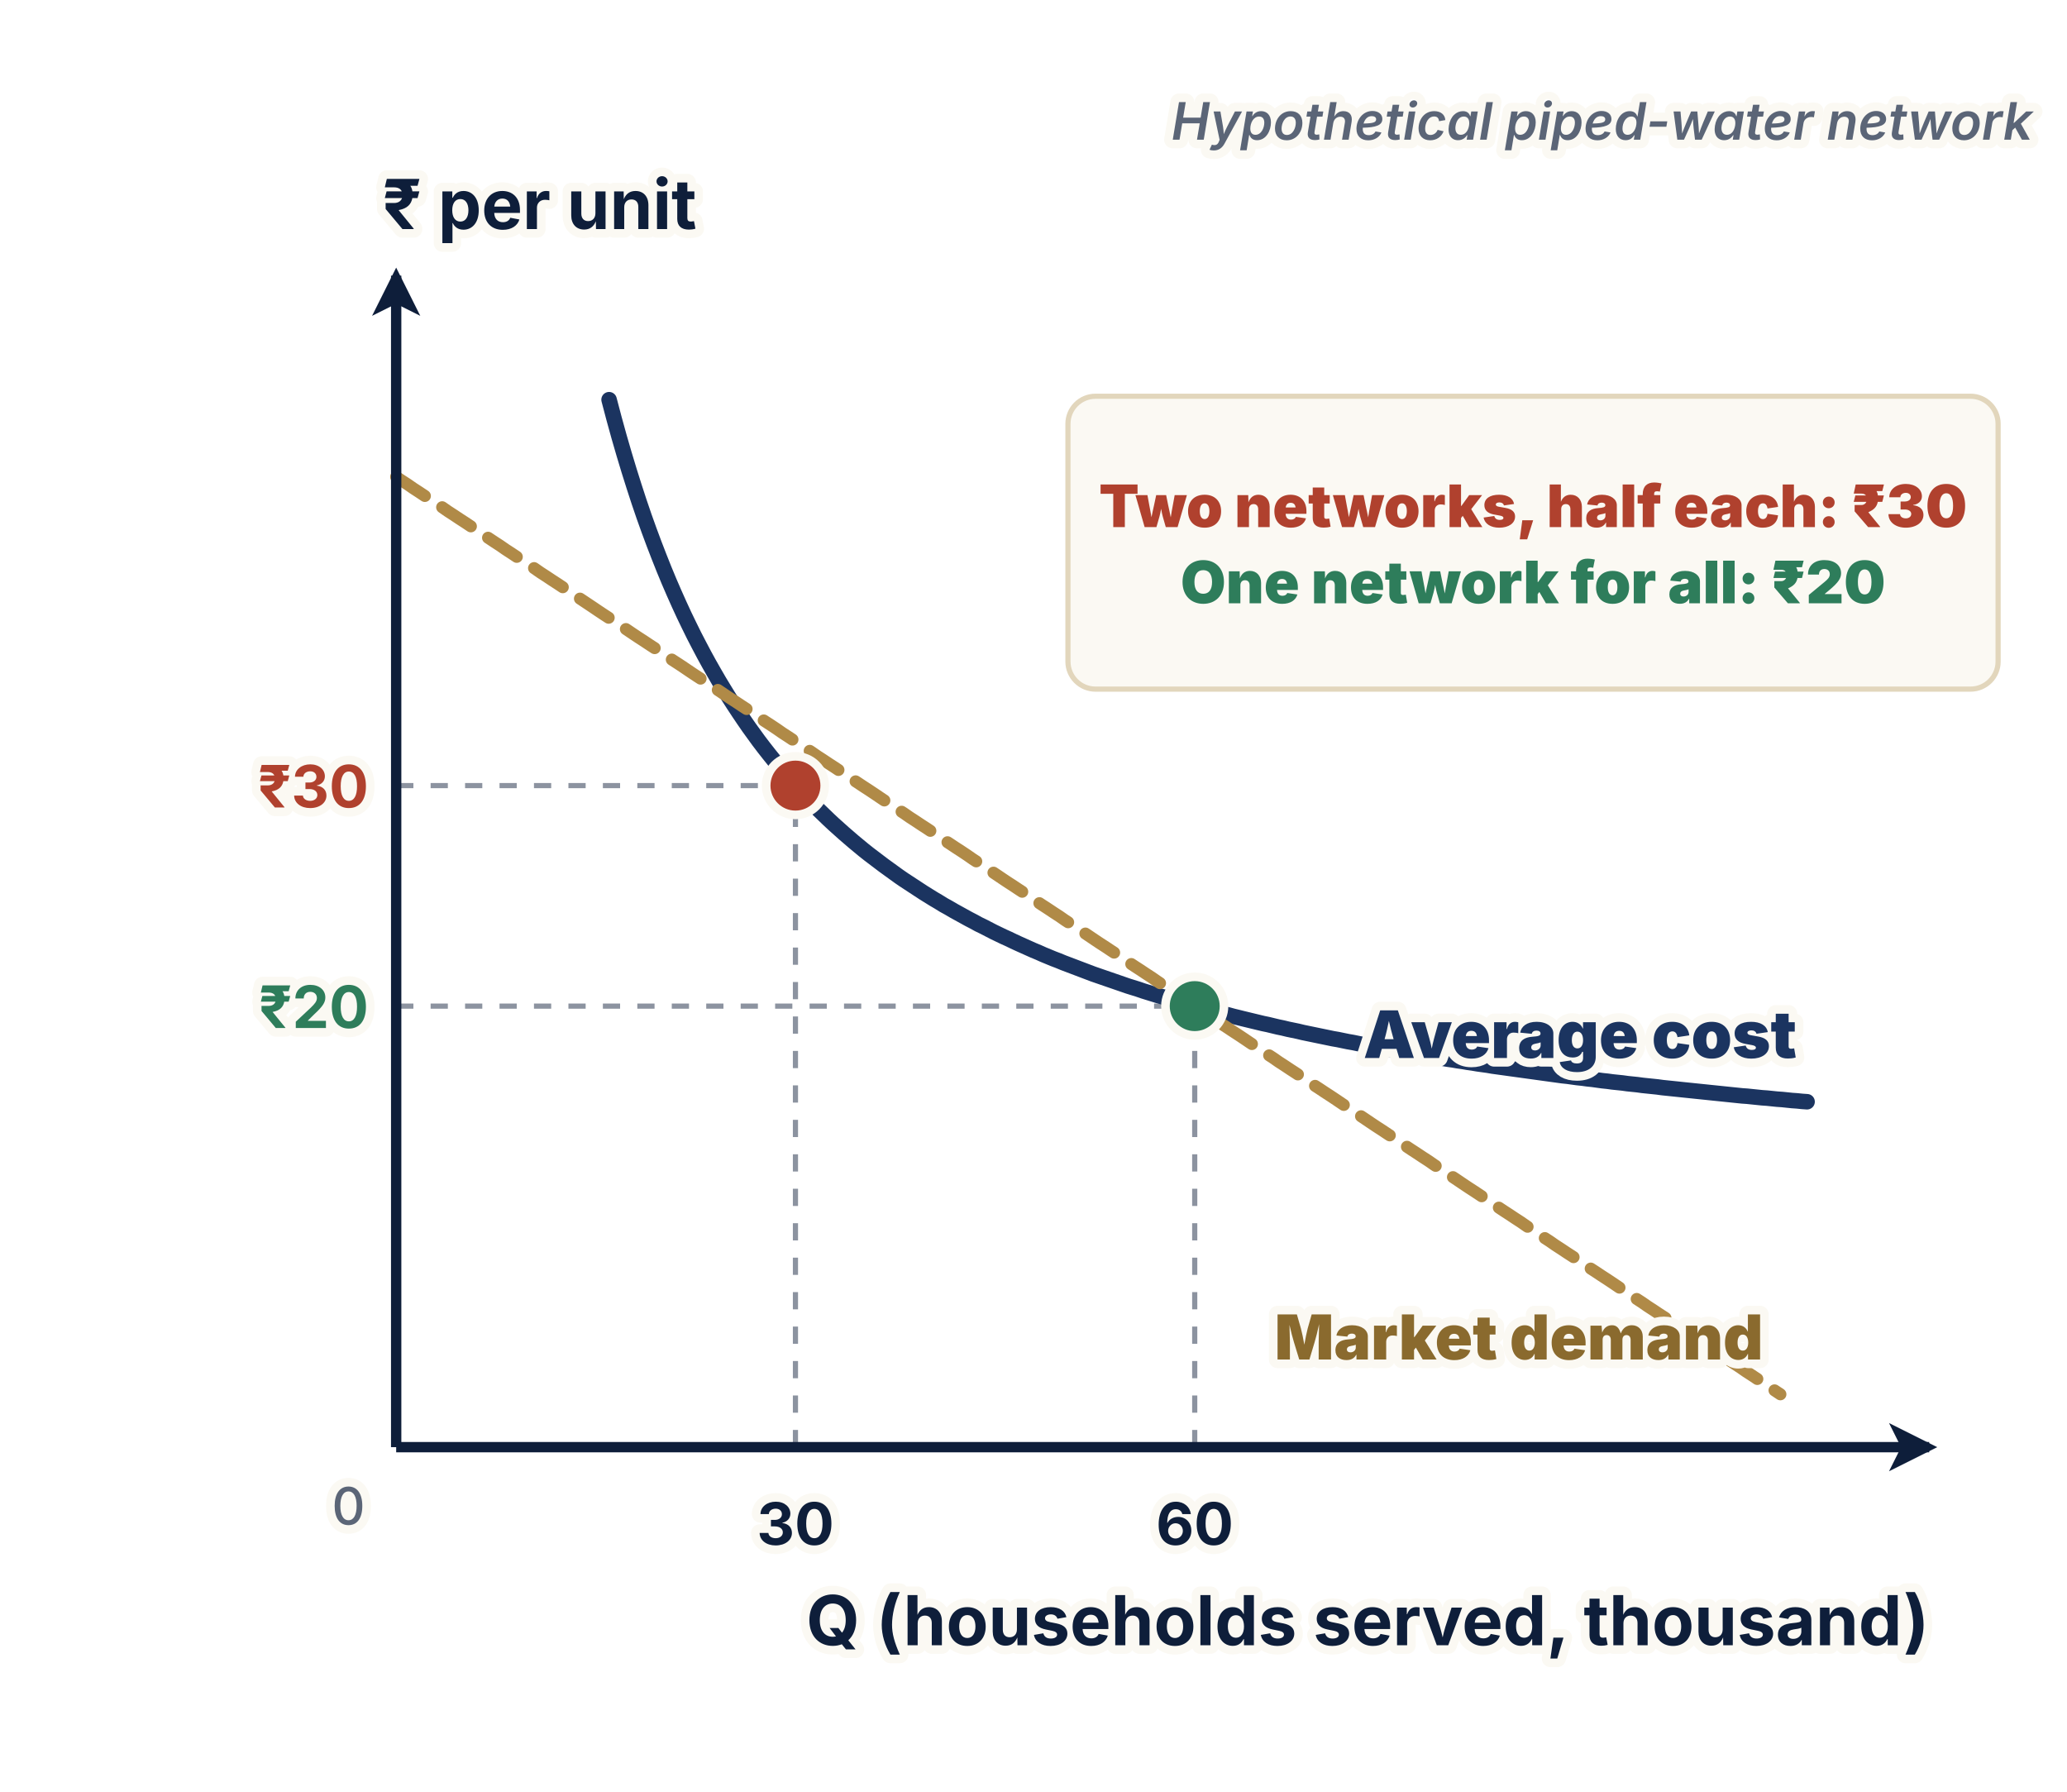
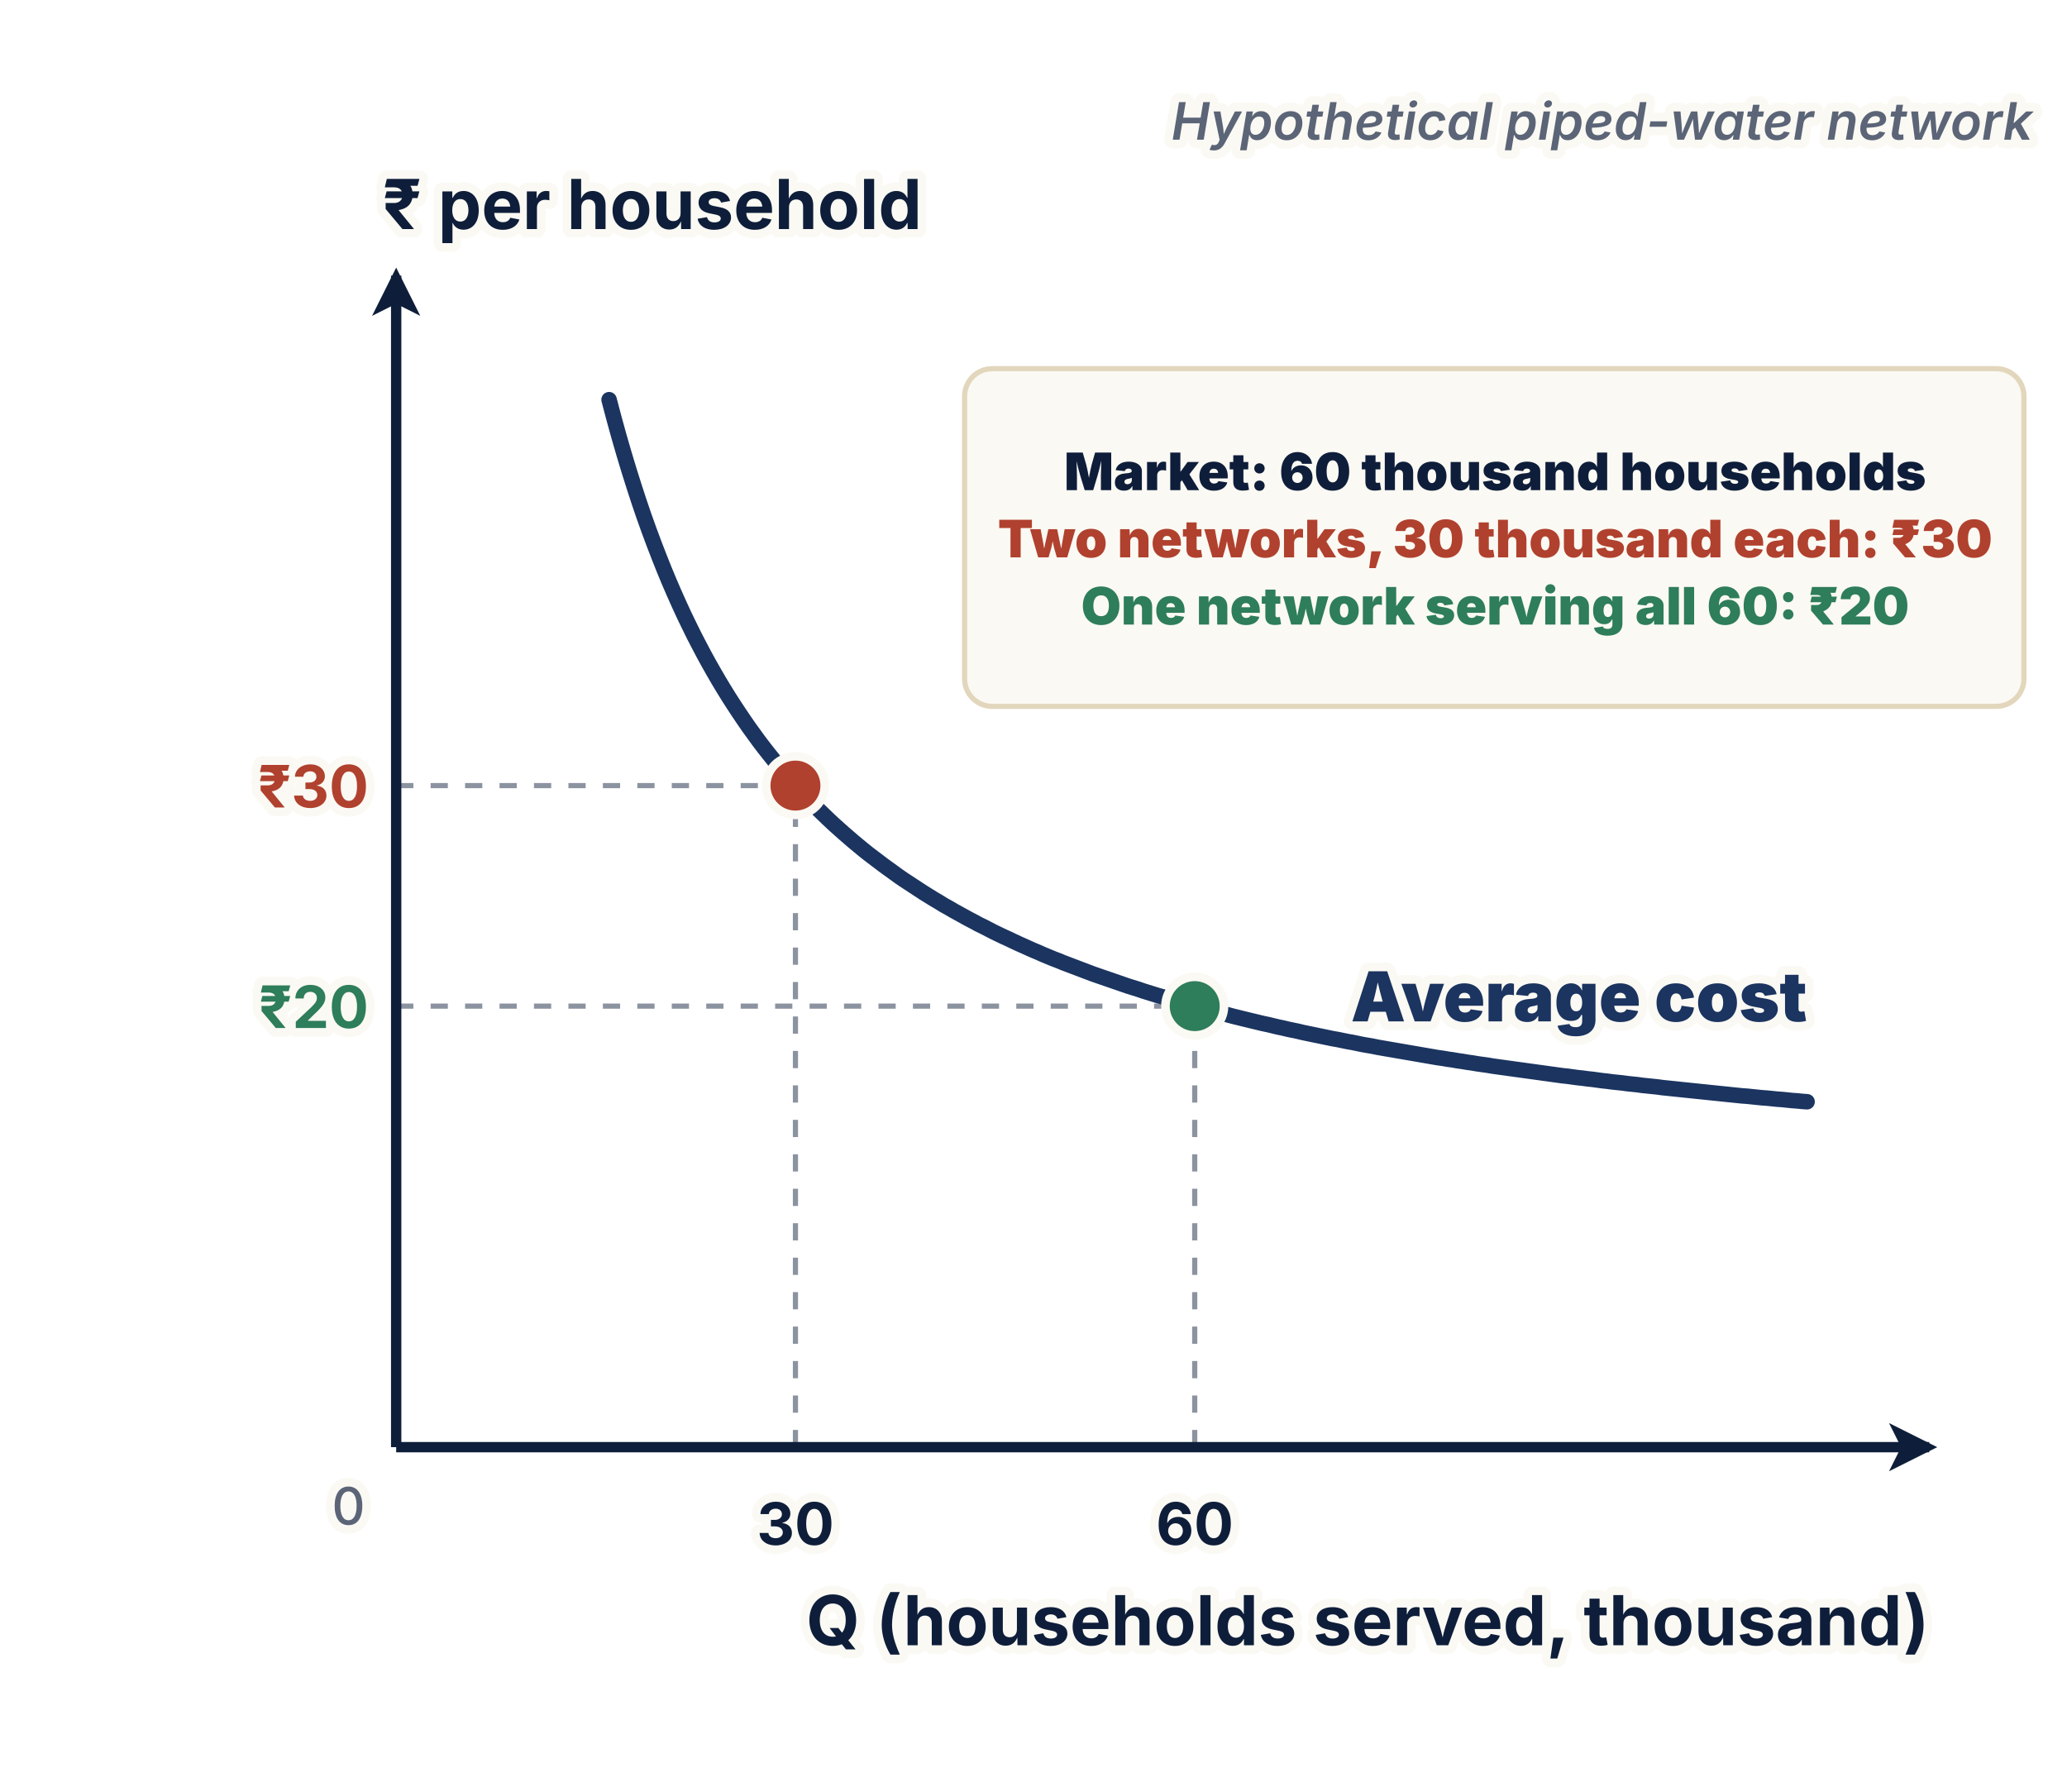
<svg xmlns="http://www.w3.org/2000/svg" width="1200" height="1040" viewBox="0 0 1200 1040">
  <defs>
    <marker id="ah0E1E3A28" viewBox="0 0 12 12" refX="10" refY="6" markerWidth="28" markerHeight="28" markerUnits="userSpaceOnUse" orient="auto-start-reverse">
      <path d="M0,0 L12,6 L0,12 L3,6 z" fill="#0E1E3A" />
    </marker>
  </defs>
  <line x1="230.0" y1="456.0" x2="461.8" y2="456.0" stroke="#8C93A0" stroke-width="3" stroke-linecap="butt" stroke-dasharray="10 10" opacity="1" />
  <text x="214.0" y="456.0" font-family="Inter, 'DejaVu Sans', Arial, sans-serif" font-size="34" fill="#B0412E" text-anchor="end" font-weight="700" dominant-baseline="middle" paint-order="stroke" stroke="#FBF9F3" stroke-width="10" stroke-linejoin="round">₹30</text>
  <line x1="230.0" y1="584.0" x2="693.6" y2="584.0" stroke="#8C93A0" stroke-width="3" stroke-linecap="butt" stroke-dasharray="10 10" opacity="1" />
  <text x="214.0" y="584.0" font-family="Inter, 'DejaVu Sans', Arial, sans-serif" font-size="34" fill="#2E7D5B" text-anchor="end" font-weight="700" dominant-baseline="middle" paint-order="stroke" stroke="#FBF9F3" stroke-width="10" stroke-linejoin="round">₹20</text>
  <line x1="461.8" y1="840.0" x2="461.8" y2="456.0" stroke="#8C93A0" stroke-width="3" stroke-linecap="butt" stroke-dasharray="10 10" opacity="1" />
  <text x="461.8" y="884.0" font-family="Inter, 'DejaVu Sans', Arial, sans-serif" font-size="34" fill="#0E1E3A" text-anchor="middle" font-weight="700" dominant-baseline="middle" paint-order="stroke" stroke="#FBF9F3" stroke-width="10" stroke-linejoin="round">30</text>
  <line x1="693.6" y1="840.0" x2="693.6" y2="584.0" stroke="#8C93A0" stroke-width="3" stroke-linecap="butt" stroke-dasharray="10 10" opacity="1" />
  <text x="693.6" y="884.0" font-family="Inter, 'DejaVu Sans', Arial, sans-serif" font-size="34" fill="#0E1E3A" text-anchor="middle" font-weight="700" dominant-baseline="middle" paint-order="stroke" stroke="#FBF9F3" stroke-width="10" stroke-linejoin="round">60</text>
  <path d="M353.6,232.0 L356.5,243.0 L359.4,253.5 L362.3,263.5 L365.2,273.1 L368.1,282.3 L371.0,291.2 L373.9,299.7 L376.8,307.8 L379.7,315.6 L382.6,323.1 L385.5,330.4 L388.4,337.4 L391.3,344.1 L394.2,350.6 L397.1,356.9 L400.0,362.9 L402.9,368.8 L405.8,374.4 L408.7,379.9 L411.6,385.2 L414.5,390.3 L417.4,395.3 L420.3,400.1 L423.2,404.8 L426.1,409.3 L429.0,413.7 L431.9,418.0 L434.8,422.2 L437.7,426.2 L440.6,430.2 L443.5,434.0 L446.4,437.7 L449.3,441.3 L452.2,444.9 L455.1,448.3 L458.0,451.7 L460.9,454.9 L463.8,458.1 L466.6,461.2 L469.5,464.3 L472.4,467.2 L475.3,470.1 L478.2,472.9 L481.1,475.7 L484.0,478.4 L486.9,481.0 L489.8,483.6 L492.7,486.1 L495.6,488.6 L498.5,491.0 L501.4,493.4 L504.3,495.7 L507.2,497.9 L510.1,500.1 L513.0,502.3 L515.9,504.4 L518.8,506.5 L521.7,508.6 L524.6,510.6 L527.5,512.5 L530.4,514.4 L533.3,516.3 L536.2,518.2 L539.1,520.0 L542.0,521.8 L544.9,523.5 L547.8,525.3 L550.7,526.9 L553.6,528.6 L556.5,530.2 L559.4,531.8 L562.3,533.4 L565.2,534.9 L568.1,536.5 L571.0,537.9 L573.9,539.4 L576.8,540.9 L579.7,542.3 L582.6,543.7 L585.5,545.0 L588.4,546.4 L591.2,547.7 L594.1,549.0 L597.0,550.3 L599.9,551.6 L602.8,552.8 L605.7,554.1 L608.6,555.3 L611.5,556.5 L614.4,557.6 L617.3,558.8 L620.2,559.9 L623.1,561.0 L626.0,562.1 L628.9,563.2 L631.8,564.3 L634.7,565.4 L637.6,566.4 L640.5,567.4 L643.4,568.4 L646.3,569.4 L649.2,570.4 L652.1,571.4 L655.0,572.4 L657.9,573.3 L660.8,574.2 L663.7,575.2 L666.6,576.1 L669.5,577.0 L672.4,577.9 L675.3,578.7 L678.2,579.6 L681.1,580.4 L684.0,581.3 L686.9,582.1 L689.8,582.9 L692.7,583.7 L695.6,584.5 L698.5,585.3 L701.4,586.1 L704.3,586.9 L707.2,587.6 L710.1,588.4 L713.0,589.1 L715.9,589.9 L718.8,590.6 L721.6,591.3 L724.5,592.0 L727.4,592.7 L730.3,593.4 L733.2,594.1 L736.1,594.7 L739.0,595.4 L741.9,596.1 L744.8,596.7 L747.7,597.4 L750.6,598.0 L753.5,598.6 L756.4,599.3 L759.3,599.9 L762.2,600.5 L765.1,601.1 L768.0,601.7 L770.9,602.3 L773.8,602.9 L776.7,603.4 L779.6,604.0 L782.5,604.6 L785.4,605.1 L788.3,605.7 L791.2,606.3 L794.1,606.8 L797.0,607.3 L799.9,607.9 L802.8,608.4 L805.7,608.9 L808.6,609.4 L811.5,609.9 L814.4,610.4 L817.3,610.9 L820.2,611.4 L823.1,611.9 L826.0,612.4 L828.9,612.9 L831.8,613.4 L834.7,613.9 L837.6,614.3 L840.5,614.8 L843.4,615.2 L846.2,615.7 L849.1,616.1 L852.0,616.6 L854.9,617.0 L857.8,617.5 L860.7,617.9 L863.6,618.3 L866.5,618.8 L869.4,619.2 L872.3,619.6 L875.2,620.0 L878.1,620.4 L881.0,620.8 L883.9,621.2 L886.8,621.6 L889.7,622.0 L892.6,622.4 L895.5,622.8 L898.4,623.2 L901.3,623.6 L904.2,624.0 L907.1,624.4 L910.0,624.7 L912.9,625.1 L915.8,625.5 L918.7,625.8 L921.6,626.2 L924.5,626.5 L927.4,626.9 L930.3,627.3 L933.2,627.6 L936.1,628.0 L939.0,628.3 L941.9,628.6 L944.8,629.0 L947.7,629.3 L950.6,629.6 L953.5,630.0 L956.4,630.3 L959.3,630.6 L962.2,630.9 L965.1,631.3 L968.0,631.6 L970.9,631.9 L973.8,632.2 L976.6,632.5 L979.5,632.8 L982.4,633.1 L985.3,633.4 L988.2,633.7 L991.1,634.0 L994.0,634.3 L996.9,634.6 L999.8,634.9 L1002.7,635.2 L1005.6,635.5 L1008.5,635.8 L1011.4,636.1 L1014.3,636.3 L1017.2,636.6 L1020.1,636.9 L1023.0,637.2 L1025.9,637.4 L1028.8,637.7 L1031.7,638.0 L1034.6,638.2 L1037.5,638.5 L1040.4,638.8 L1043.3,639.0 L1046.2,639.3 L1049.1,639.5" stroke="#1B3460" stroke-width="9" fill="none" stroke-linecap="round" stroke-linejoin="round" opacity="1" />
-   <path d="M230.0,276.8 L233.3,279.0 L236.7,281.2 L240.0,283.5 L243.4,285.7 L246.7,287.9 L250.1,290.1 L253.4,292.3 L256.8,294.5 L260.1,296.8 L263.5,299.0 L266.8,301.2 L270.2,303.4 L273.5,305.6 L276.9,307.9 L280.2,310.1 L283.6,312.3 L286.9,314.5 L290.3,316.7 L293.6,319.0 L297.0,321.2 L300.3,323.4 L303.7,325.6 L307.0,327.8 L310.4,330.0 L313.7,332.3 L317.1,334.5 L320.4,336.7 L323.8,338.9 L327.1,341.1 L330.5,343.4 L333.8,345.6 L337.2,347.8 L340.5,350.0 L343.8,352.2 L347.2,354.5 L350.5,356.7 L353.9,358.9 L357.2,361.1 L360.6,363.3 L363.9,365.5 L367.3,367.8 L370.6,370.0 L374.0,372.2 L377.3,374.4 L380.7,376.6 L384.0,378.9 L387.4,381.1 L390.7,383.3 L394.1,385.5 L397.4,387.7 L400.8,390.0 L404.1,392.2 L407.5,394.4 L410.8,396.6 L414.2,398.8 L417.5,401.0 L420.9,403.3 L424.2,405.5 L427.6,407.7 L430.9,409.9 L434.3,412.1 L437.6,414.4 L441.0,416.6 L444.3,418.8 L447.7,421.0 L451.0,423.2 L454.3,425.5 L457.7,427.7 L461.0,429.9 L464.4,432.1 L467.7,434.3 L471.1,436.5 L474.4,438.8 L477.8,441.0 L481.1,443.2 L484.5,445.4 L487.8,447.6 L491.2,449.9 L494.5,452.1 L497.9,454.3 L501.2,456.5 L504.6,458.7 L507.9,460.9 L511.3,463.2 L514.6,465.4 L518.0,467.6 L521.3,469.8 L524.7,472.0 L528.0,474.3 L531.4,476.5 L534.7,478.7 L538.1,480.9 L541.4,483.1 L544.8,485.4 L548.1,487.6 L551.5,489.8 L554.8,492.0 L558.2,494.2 L561.5,496.4 L564.8,498.7 L568.2,500.9 L571.5,503.1 L574.9,505.3 L578.2,507.5 L581.6,509.8 L584.9,512.0 L588.3,514.2 L591.6,516.4 L595.0,518.6 L598.3,520.9 L601.7,523.1 L605.0,525.3 L608.4,527.5 L611.7,529.7 L615.1,531.9 L618.4,534.2 L621.8,536.4 L625.1,538.6 L628.5,540.8 L631.8,543.0 L635.2,545.3 L638.5,547.5 L641.9,549.7 L645.2,551.9 L648.6,554.1 L651.9,556.4 L655.3,558.6 L658.6,560.8 L662.0,563.0 L665.3,565.2 L668.7,567.4 L672.0,569.7 L675.3,571.9 L678.7,574.1 L682.0,576.3 L685.4,578.5 L688.7,580.8 L692.1,583.0 L695.4,585.2 L698.8,587.4 L702.1,589.6 L705.5,591.9 L708.8,594.1 L712.2,596.3 L715.5,598.5 L718.9,600.7 L722.2,602.9 L725.6,605.2 L728.9,607.4 L732.3,609.6 L735.6,611.8 L739.0,614.0 L742.3,616.3 L745.7,618.5 L749.0,620.7 L752.4,622.9 L755.7,625.1 L759.1,627.3 L762.4,629.6 L765.8,631.8 L769.1,634.0 L772.5,636.2 L775.8,638.4 L779.2,640.7 L782.5,642.9 L785.8,645.1 L789.2,647.3 L792.5,649.5 L795.9,651.8 L799.2,654.0 L802.6,656.2 L805.9,658.4 L809.3,660.6 L812.6,662.8 L816.0,665.1 L819.3,667.3 L822.7,669.5 L826.0,671.7 L829.4,673.9 L832.7,676.2 L836.1,678.4 L839.4,680.6 L842.8,682.8 L846.1,685.0 L849.5,687.3 L852.8,689.5 L856.2,691.7 L859.5,693.9 L862.9,696.1 L866.2,698.3 L869.6,700.6 L872.9,702.8 L876.3,705.0 L879.6,707.2 L883.0,709.4 L886.3,711.7 L889.7,713.9 L893.0,716.1 L896.3,718.3 L899.7,720.5 L903.0,722.8 L906.4,725.0 L909.7,727.2 L913.1,729.4 L916.4,731.6 L919.8,733.8 L923.1,736.1 L926.5,738.3 L929.8,740.5 L933.2,742.7 L936.5,744.9 L939.9,747.2 L943.2,749.4 L946.6,751.6 L949.9,753.8 L953.3,756.0 L956.6,758.3 L960.0,760.5 L963.3,762.7 L966.7,764.9 L970.0,767.1 L973.4,769.3 L976.7,771.6 L980.1,773.8 L983.4,776.0 L986.8,778.2 L990.1,780.4 L993.5,782.7 L996.8,784.9 L1000.2,787.1 L1003.5,789.3 L1006.8,791.5 L1010.2,793.7 L1013.5,796.0 L1016.9,798.2 L1020.2,800.4 L1023.6,802.6 L1026.9,804.8 L1030.3,807.1 L1033.6,809.3" stroke="#B08A47" stroke-width="7" fill="none" stroke-linecap="round" stroke-linejoin="round" stroke-dasharray="20 12" opacity="1" />
  <circle cx="693.6" cy="584.0" r="17" fill="#2E7D5B" stroke="#FBF9F3" stroke-width="5" opacity="1" />
  <circle cx="461.8" cy="456.0" r="17" fill="#B0412E" stroke="#FBF9F3" stroke-width="5" opacity="1" />
-   <text x="1043.1" y="599.5" font-family="Inter, 'DejaVu Sans', Arial, sans-serif" font-size="38" fill="#1B3460" text-anchor="end" font-weight="850" dominant-baseline="middle" paint-order="stroke" stroke="#FBF9F3" stroke-width="10" stroke-linejoin="round">Average cost</text>
-   <text x="1023.6" y="775.3" font-family="Inter, 'DejaVu Sans', Arial, sans-serif" font-size="36" fill="#8A6A2E" text-anchor="end" font-weight="850" dominant-baseline="middle" paint-order="stroke" stroke="#FBF9F3" stroke-width="10" stroke-linejoin="round">Market demand</text>
-   <rect x="620.0" y="230.0" width="540.0" height="170.0" rx="16" fill="#FBF9F3" stroke="#E2D6BC" stroke-width="3" opacity="1" />
-   <text x="890.0" y="292.9" font-family="Inter, 'DejaVu Sans', Arial, sans-serif" font-size="34" fill="#B0412E" text-anchor="middle" font-weight="850" dominant-baseline="middle" paint-order="stroke" stroke="#FBF9F3" stroke-width="10" stroke-linejoin="round">Two networks, half each: ₹30</text>
-   <text x="890.0" y="337.1" font-family="Inter, 'DejaVu Sans', Arial, sans-serif" font-size="34" fill="#2E7D5B" text-anchor="middle" font-weight="850" dominant-baseline="middle" paint-order="stroke" stroke="#FBF9F3" stroke-width="10" stroke-linejoin="round">One network for all: ₹20</text>
+   <text x="1049.1" y="577.5" font-family="Inter, 'DejaVu Sans', Arial, sans-serif" font-size="40" fill="#1B3460" text-anchor="end" font-weight="850" dominant-baseline="middle" paint-order="stroke" stroke="#FBF9F3" stroke-width="10" stroke-linejoin="round">Average cost</text>
+   <rect x="560.0" y="214.0" width="615.0" height="196.0" rx="16" fill="#FBF9F3" stroke="#E2D6BC" stroke-width="3" opacity="1" />
+   <text x="868.0" y="273.0" font-family="Inter, 'DejaVu Sans', Arial, sans-serif" font-size="30" fill="#0E1E3A" text-anchor="middle" font-weight="850" dominant-baseline="middle" paint-order="stroke" stroke="#FBF9F3" stroke-width="10" stroke-linejoin="round">Market: 60 thousand households</text>
+   <text x="868.0" y="312.0" font-family="Inter, 'DejaVu Sans', Arial, sans-serif" font-size="30" fill="#B0412E" text-anchor="middle" font-weight="850" dominant-baseline="middle" paint-order="stroke" stroke="#FBF9F3" stroke-width="10" stroke-linejoin="round">Two networks, 30 thousand each: ₹30</text>
+   <text x="868.0" y="351.0" font-family="Inter, 'DejaVu Sans', Arial, sans-serif" font-size="30" fill="#2E7D5B" text-anchor="middle" font-weight="850" dominant-baseline="middle" paint-order="stroke" stroke="#FBF9F3" stroke-width="10" stroke-linejoin="round">One network serving all 60: ₹20</text>
  <line x1="230.0" y1="840.0" x2="230.0" y2="160.0" stroke="#0E1E3A" stroke-width="6" stroke-linecap="butt" marker-end="url(#ah0E1E3A28)" opacity="1" />
  <line x1="230.0" y1="840.0" x2="1120.0" y2="840.0" stroke="#0E1E3A" stroke-width="6" stroke-linecap="butt" marker-end="url(#ah0E1E3A28)" opacity="1" />
  <text x="212.0" y="874.0" font-family="Inter, 'DejaVu Sans', Arial, sans-serif" font-size="30" fill="#5B6577" text-anchor="end" font-weight="500" dominant-baseline="middle" paint-order="stroke" stroke="#FBF9F3" stroke-width="10" stroke-linejoin="round">0</text>
-   <text x="222.0" y="118.0" font-family="Inter, 'DejaVu Sans', Arial, sans-serif" font-size="40" fill="#0E1E3A" text-anchor="start" font-weight="750" dominant-baseline="middle" paint-order="stroke" stroke="#FBF9F3" stroke-width="10" stroke-linejoin="round">₹ per unit</text>
+   <text x="222.0" y="118.0" font-family="Inter, 'DejaVu Sans', Arial, sans-serif" font-size="40" fill="#0E1E3A" text-anchor="start" font-weight="750" dominant-baseline="middle" paint-order="stroke" stroke="#FBF9F3" stroke-width="10" stroke-linejoin="round">₹ per household</text>
  <text x="1120.0" y="940.0" font-family="Inter, 'DejaVu Sans', Arial, sans-serif" font-size="40" fill="#0E1E3A" text-anchor="end" font-weight="750" dominant-baseline="middle" paint-order="stroke" stroke="#FBF9F3" stroke-width="10" stroke-linejoin="round">Q (households served, thousand)</text>
  <text x="1180.0" y="70.0" font-family="Inter, 'DejaVu Sans', Arial, sans-serif" font-size="30" fill="#5B6577" text-anchor="end" font-weight="600" dominant-baseline="middle" font-style="italic" paint-order="stroke" stroke="#FBF9F3" stroke-width="10" stroke-linejoin="round">Hypothetical piped-water network</text>
</svg>
